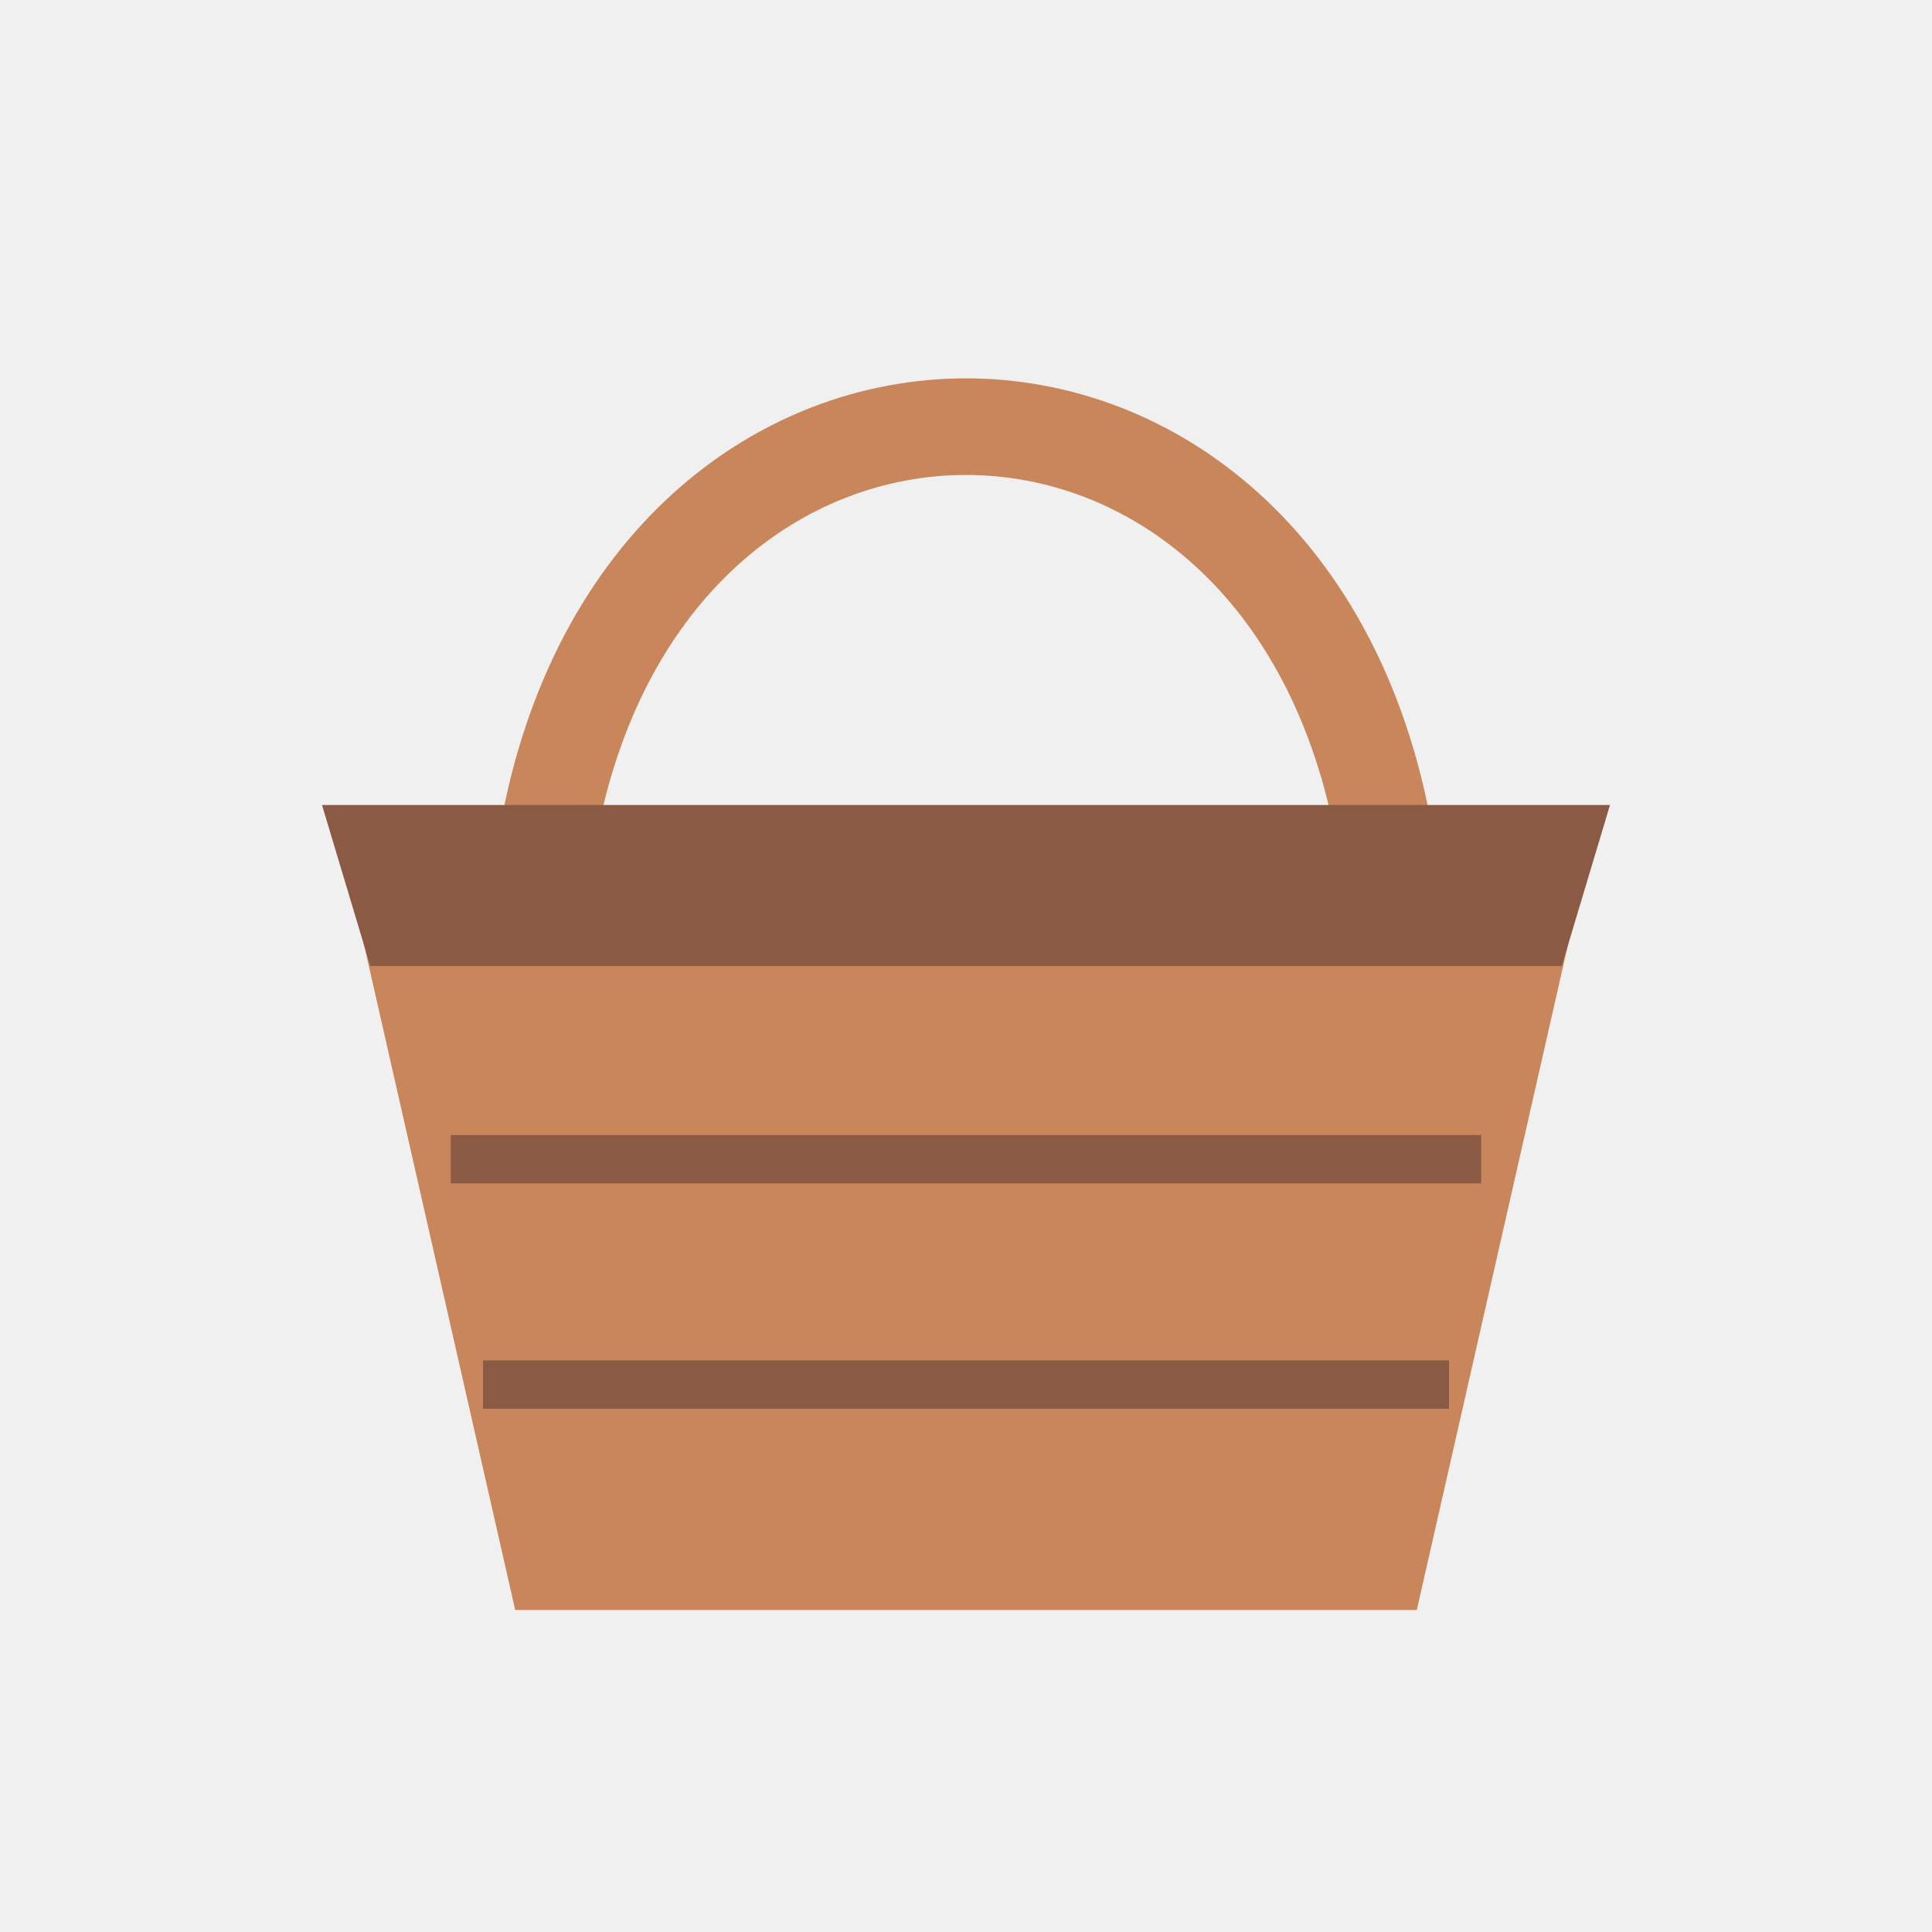
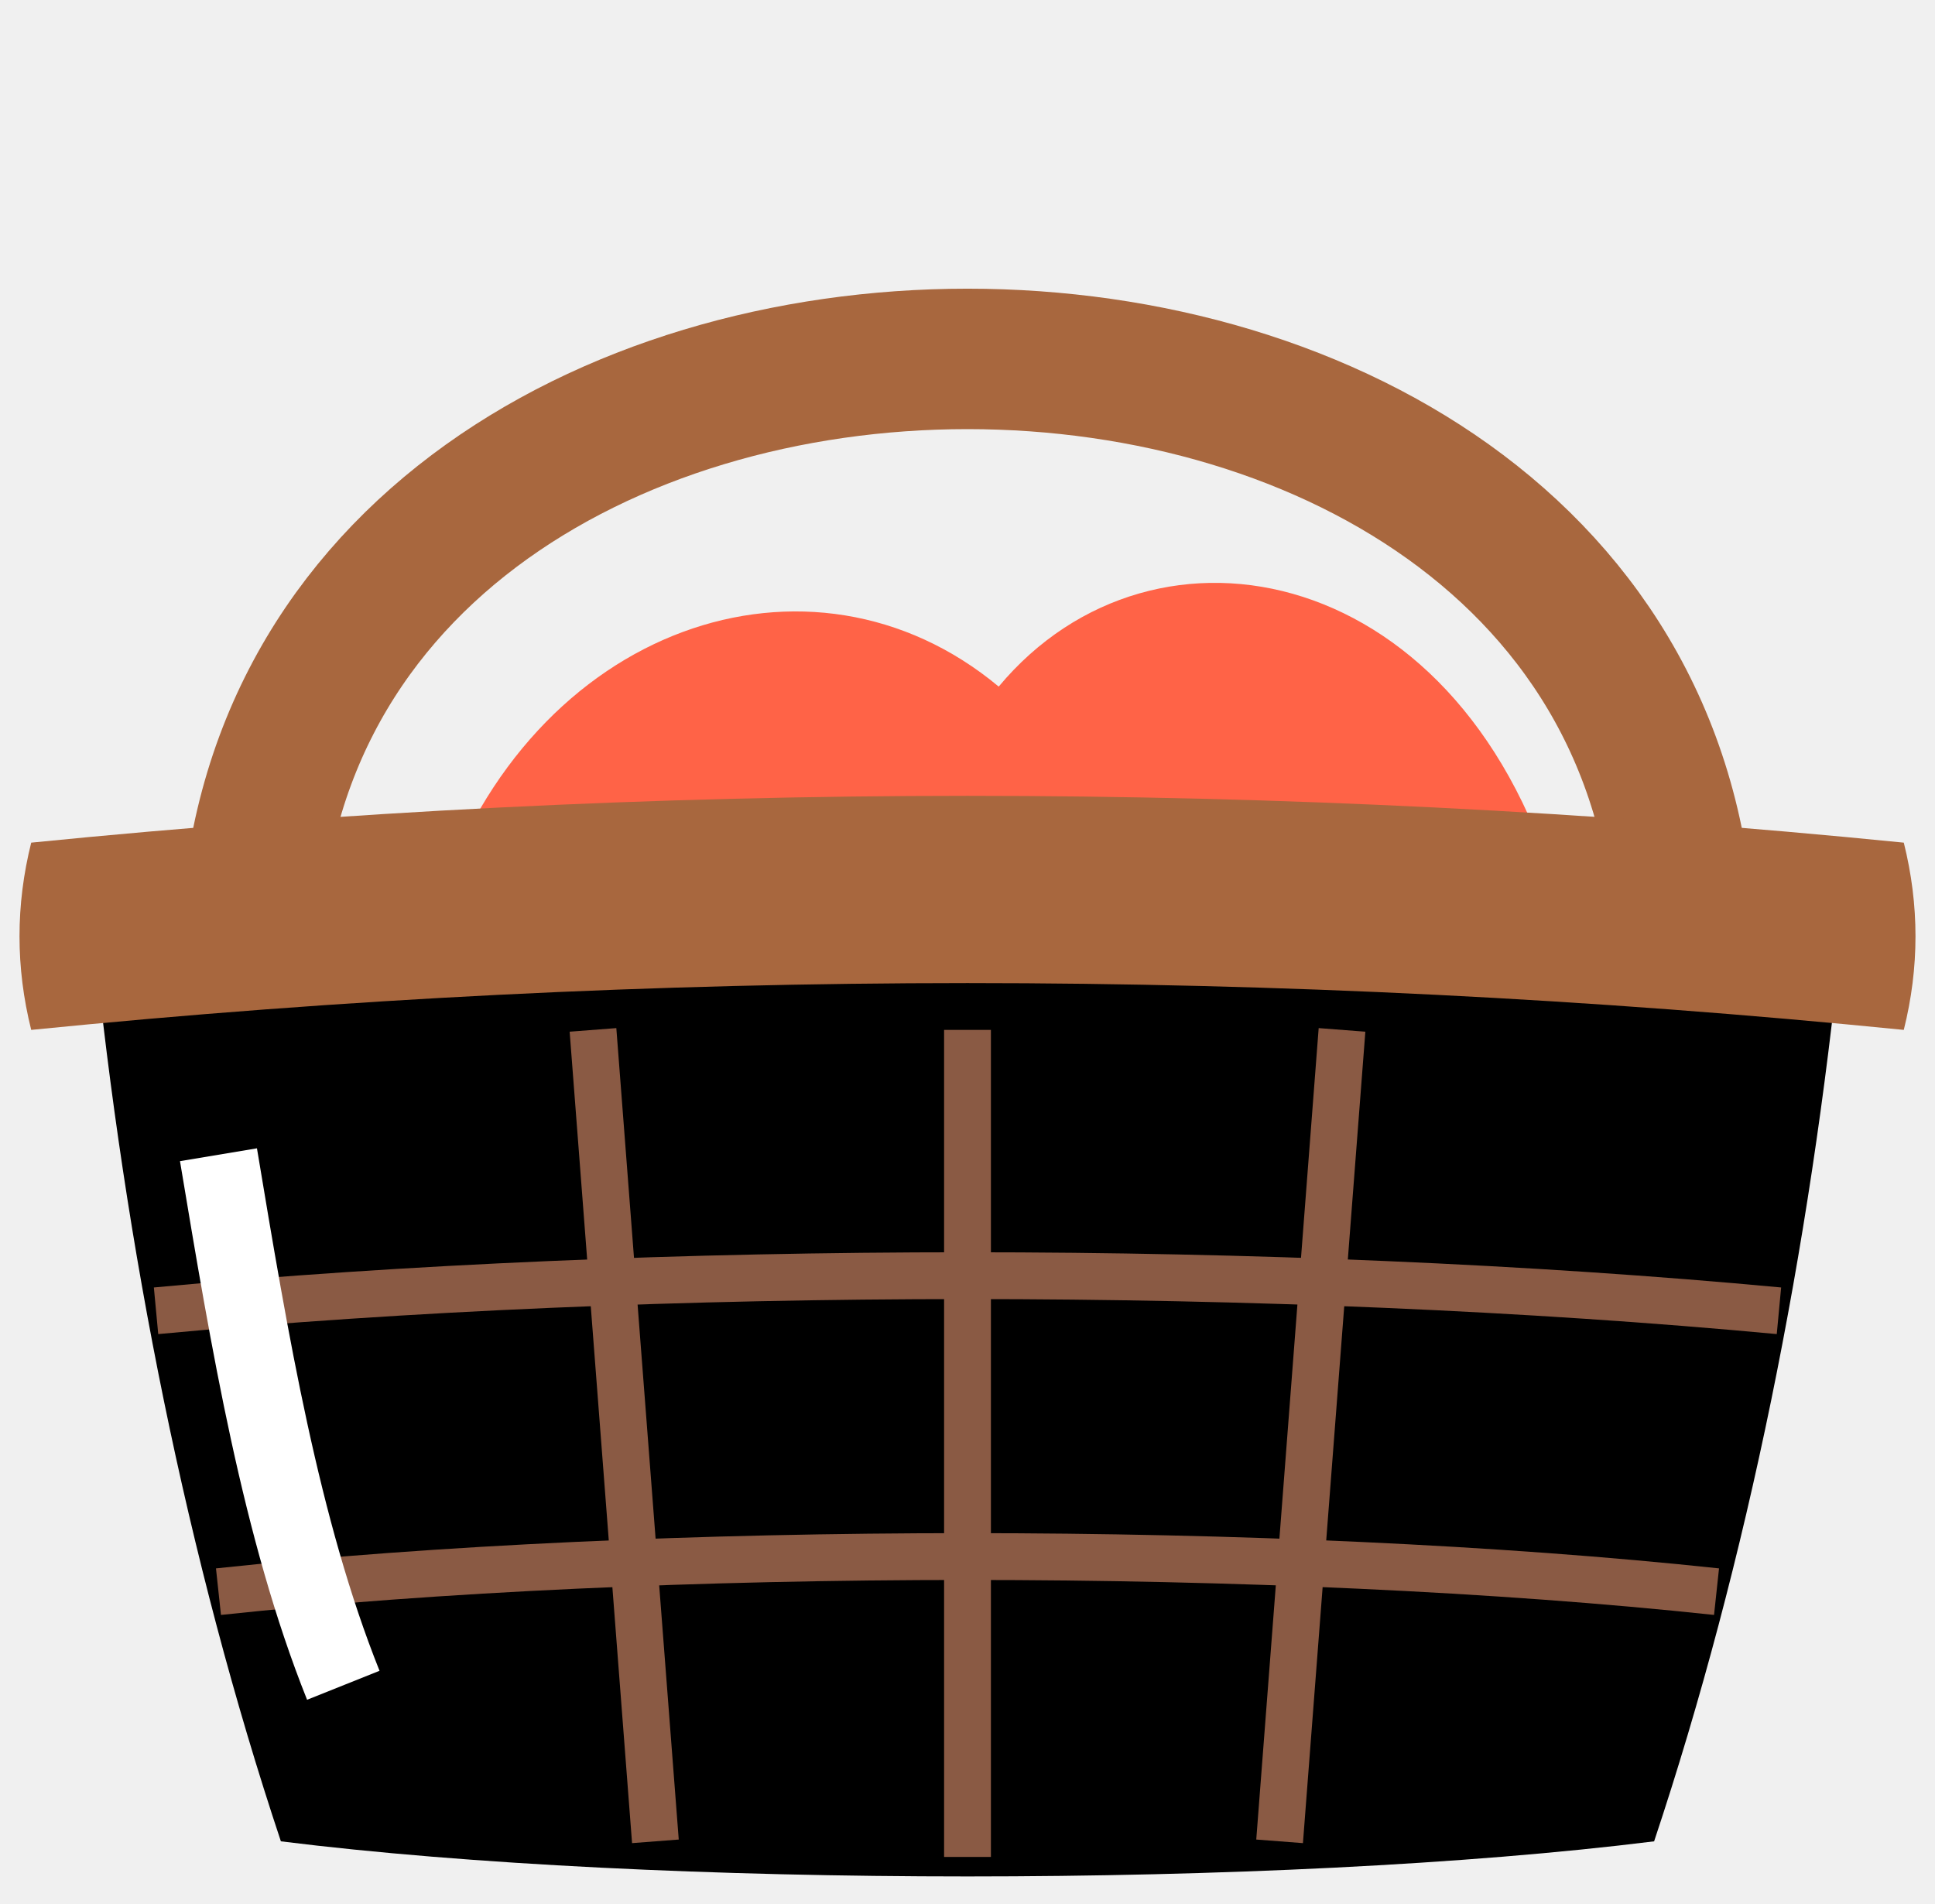
- <svg xmlns="http://www.w3.org/2000/svg" viewBox="-60 -100 120 120" data-grip="0 -78" data-hands="one" data-about="A woven basket with an arched handle.">
-   <path id="handle" d="M-26 -48 C-20 -82 20 -82 26 -48" fill="none" stroke="#c9865a" stroke-width="6" />
-   <path id="body" d="M-38 -44 L38 -44 L28 0 L-28 0 Z" fill="#c9865a" data-shade="1" />
-   <path id="rim" d="M-40 -50 L40 -50 L37 -40 L-37 -40 Z" fill="#8a5a44" />
-   <path id="weave-1" d="M-32 -28 L32 -28" fill="none" stroke="#8a5a44" stroke-width="3" />
-   <path id="weave-2" d="M-30 -14 L30 -14" fill="none" stroke="#8a5a44" stroke-width="3" />
+ <svg xmlns="http://www.w3.org/2000/svg" viewBox="-62 0 124 122" data-grip="0 23" data-hands="one" data-about="A woven picnic basket with an arched handle and a checked cloth.">
+   <path id="handle" d="M-46 62 C-46 10 46 10 46 62" fill="none" stroke="#a8673e" stroke-width="9" />
+   <path id="basket" d="M-56 60 L56 60 C54 80 50 100 44 118 C20 121 -20 121 -44 118 C-50 100 -54 80 -56 60 Z" fill="toffee" data-shade="1" />
+   <path id="cloth" d="M-34 58 C-28 40 -10 34 2 44 C12 32 32 36 38 58 Z" fill="tomato" data-line="detail" />
+   <path id="rim" d="M-60 54 C-20 50 20 50 60 54 C61 58 61 62 60 66 C20 62 -20 62 -60 66 C-61 62 -61 58 -60 54 Z" fill="#a8673e" data-shade="1" />
+   <path id="weave-1" d="M-52 84 C-20 81 20 81 52 84" fill="none" stroke="#8a5a44" stroke-width="3" />
+   <path id="weave-2" d="M-48 102 C-20 99 20 99 48 102" fill="none" stroke="#8a5a44" stroke-width="3" />
+   <path id="rib-1" d="M-24 66 L-20 118" fill="none" stroke="#8a5a44" stroke-width="3" />
+   <path id="rib-2" d="M0 66 L0 119" fill="none" stroke="#8a5a44" stroke-width="3" />
+   <path id="rib-3" d="M24 66 L20 118" fill="none" stroke="#8a5a44" stroke-width="3" />
+   <path id="shine" d="M-48 74 C-46 86 -44 98 -40 108" fill="none" stroke="#ffffff" stroke-width="5" data-opacity="0.45" />
</svg>
